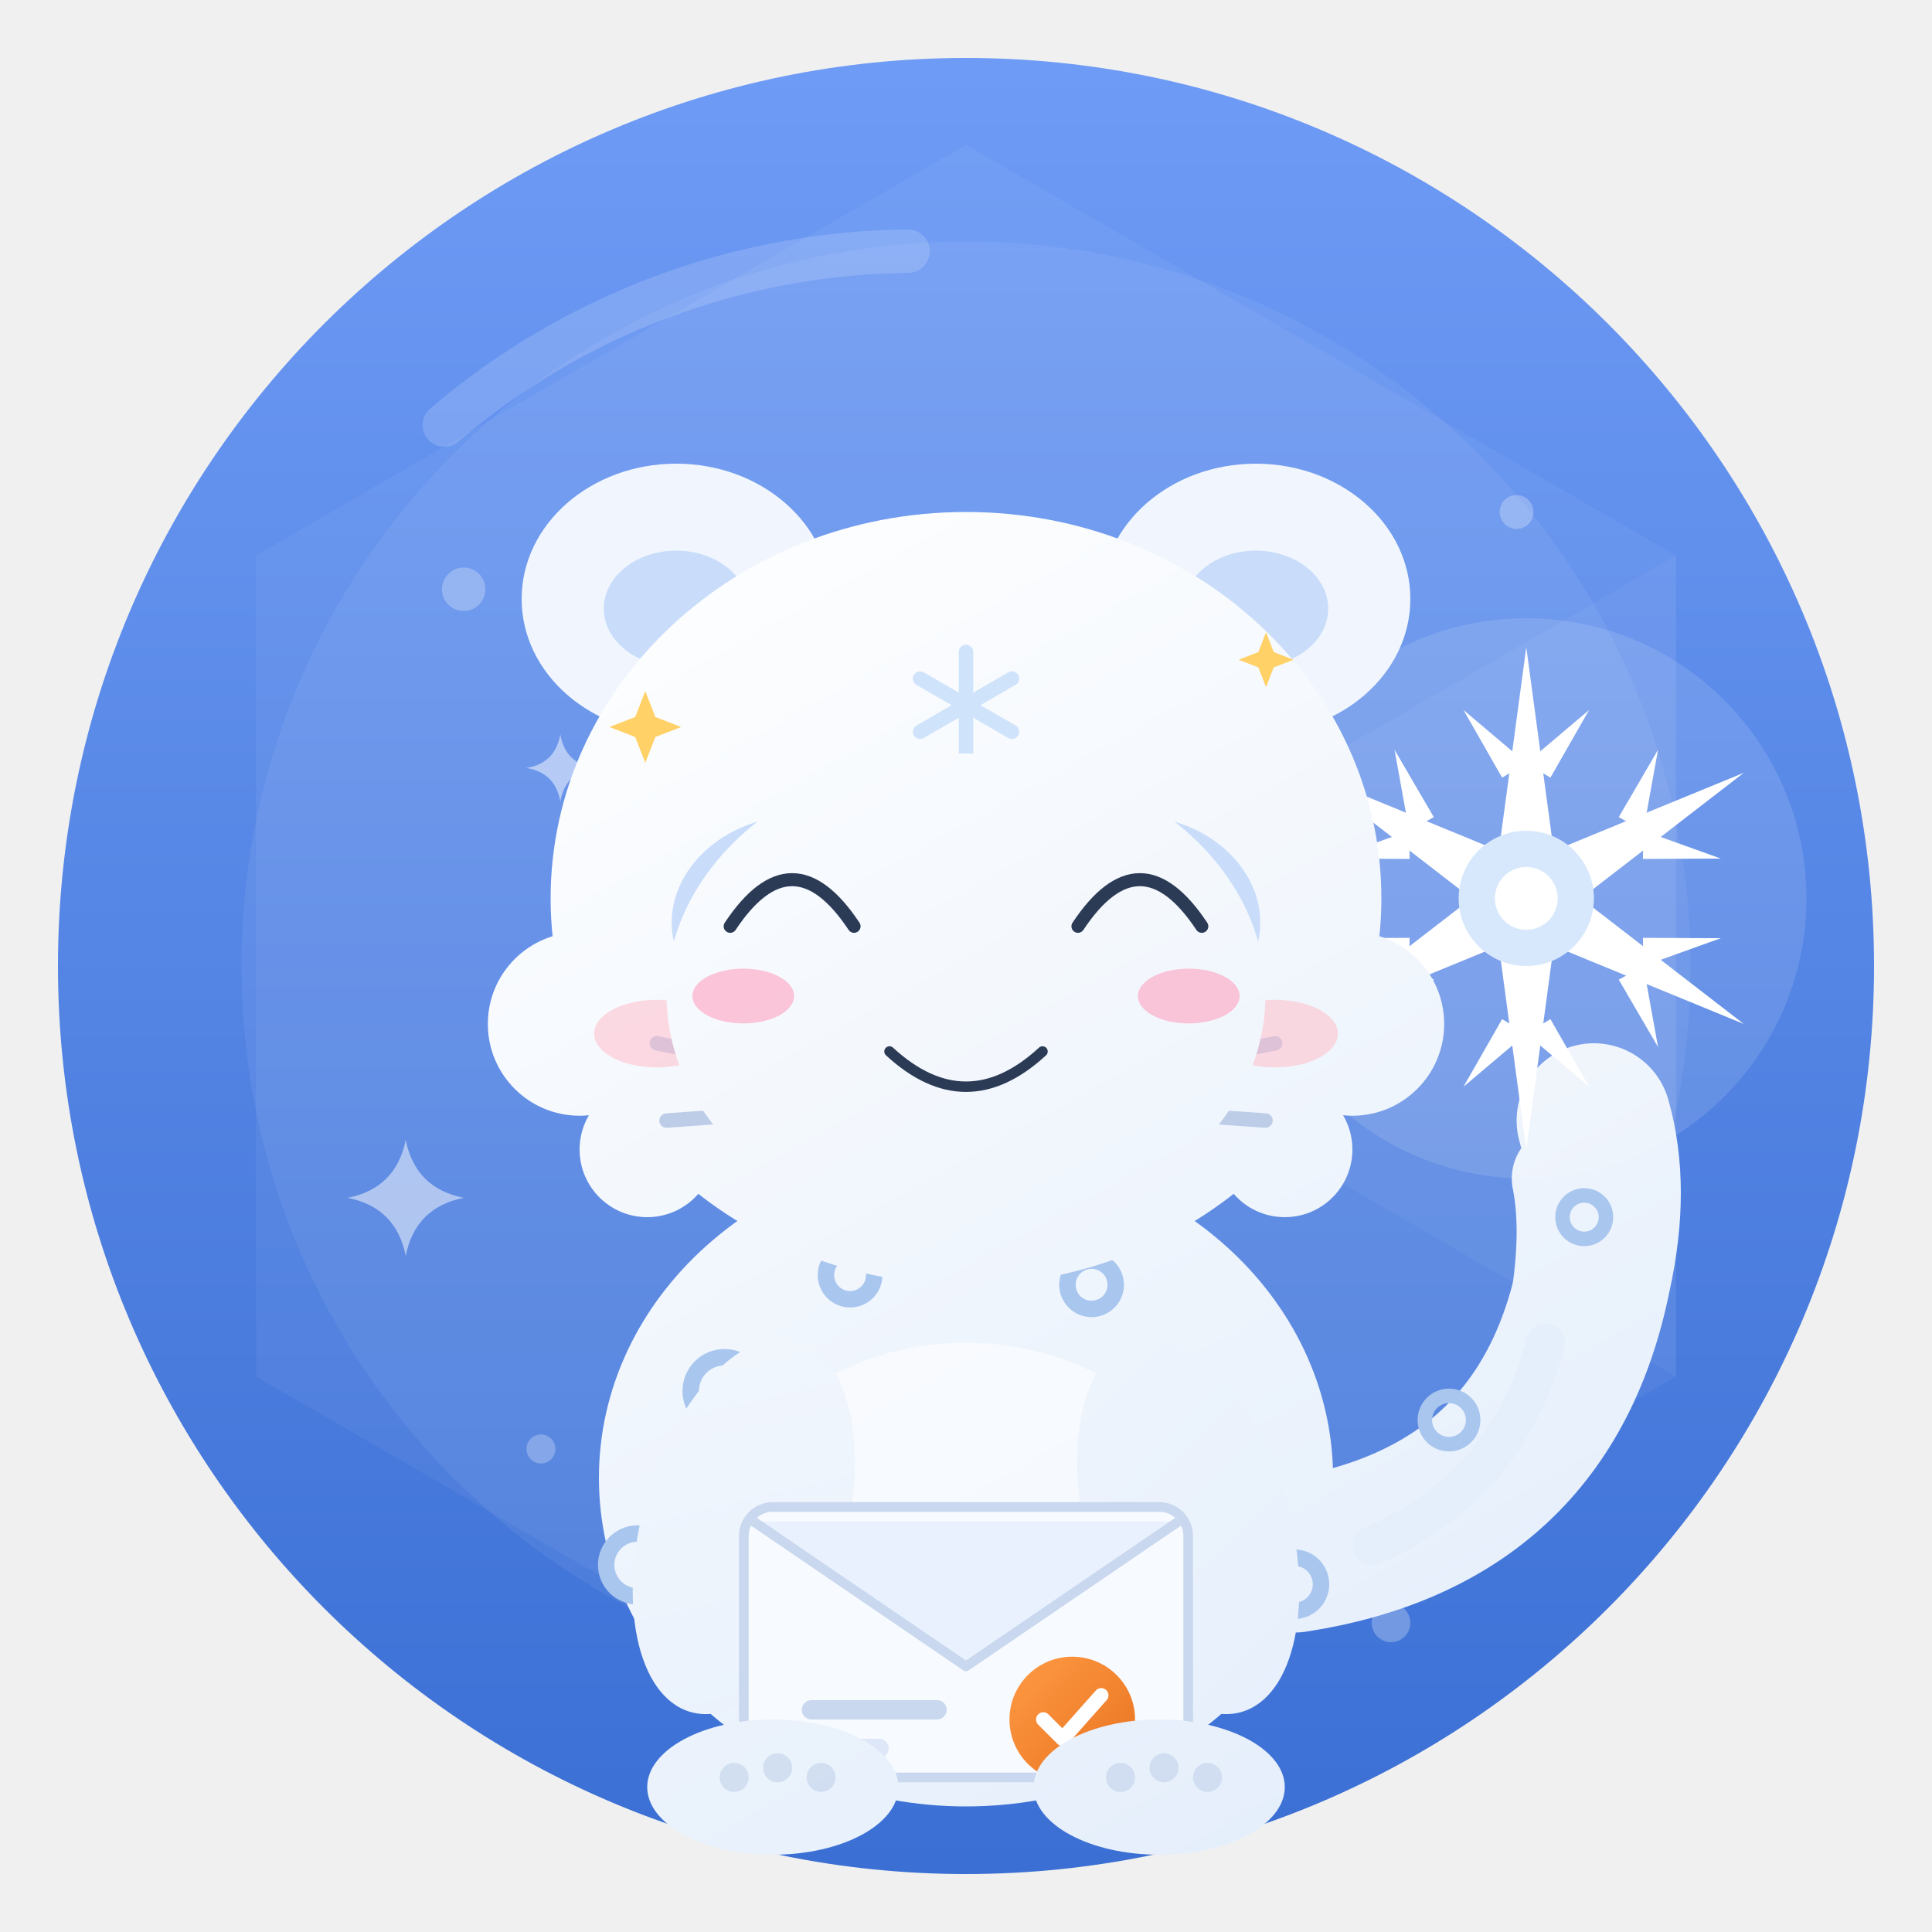
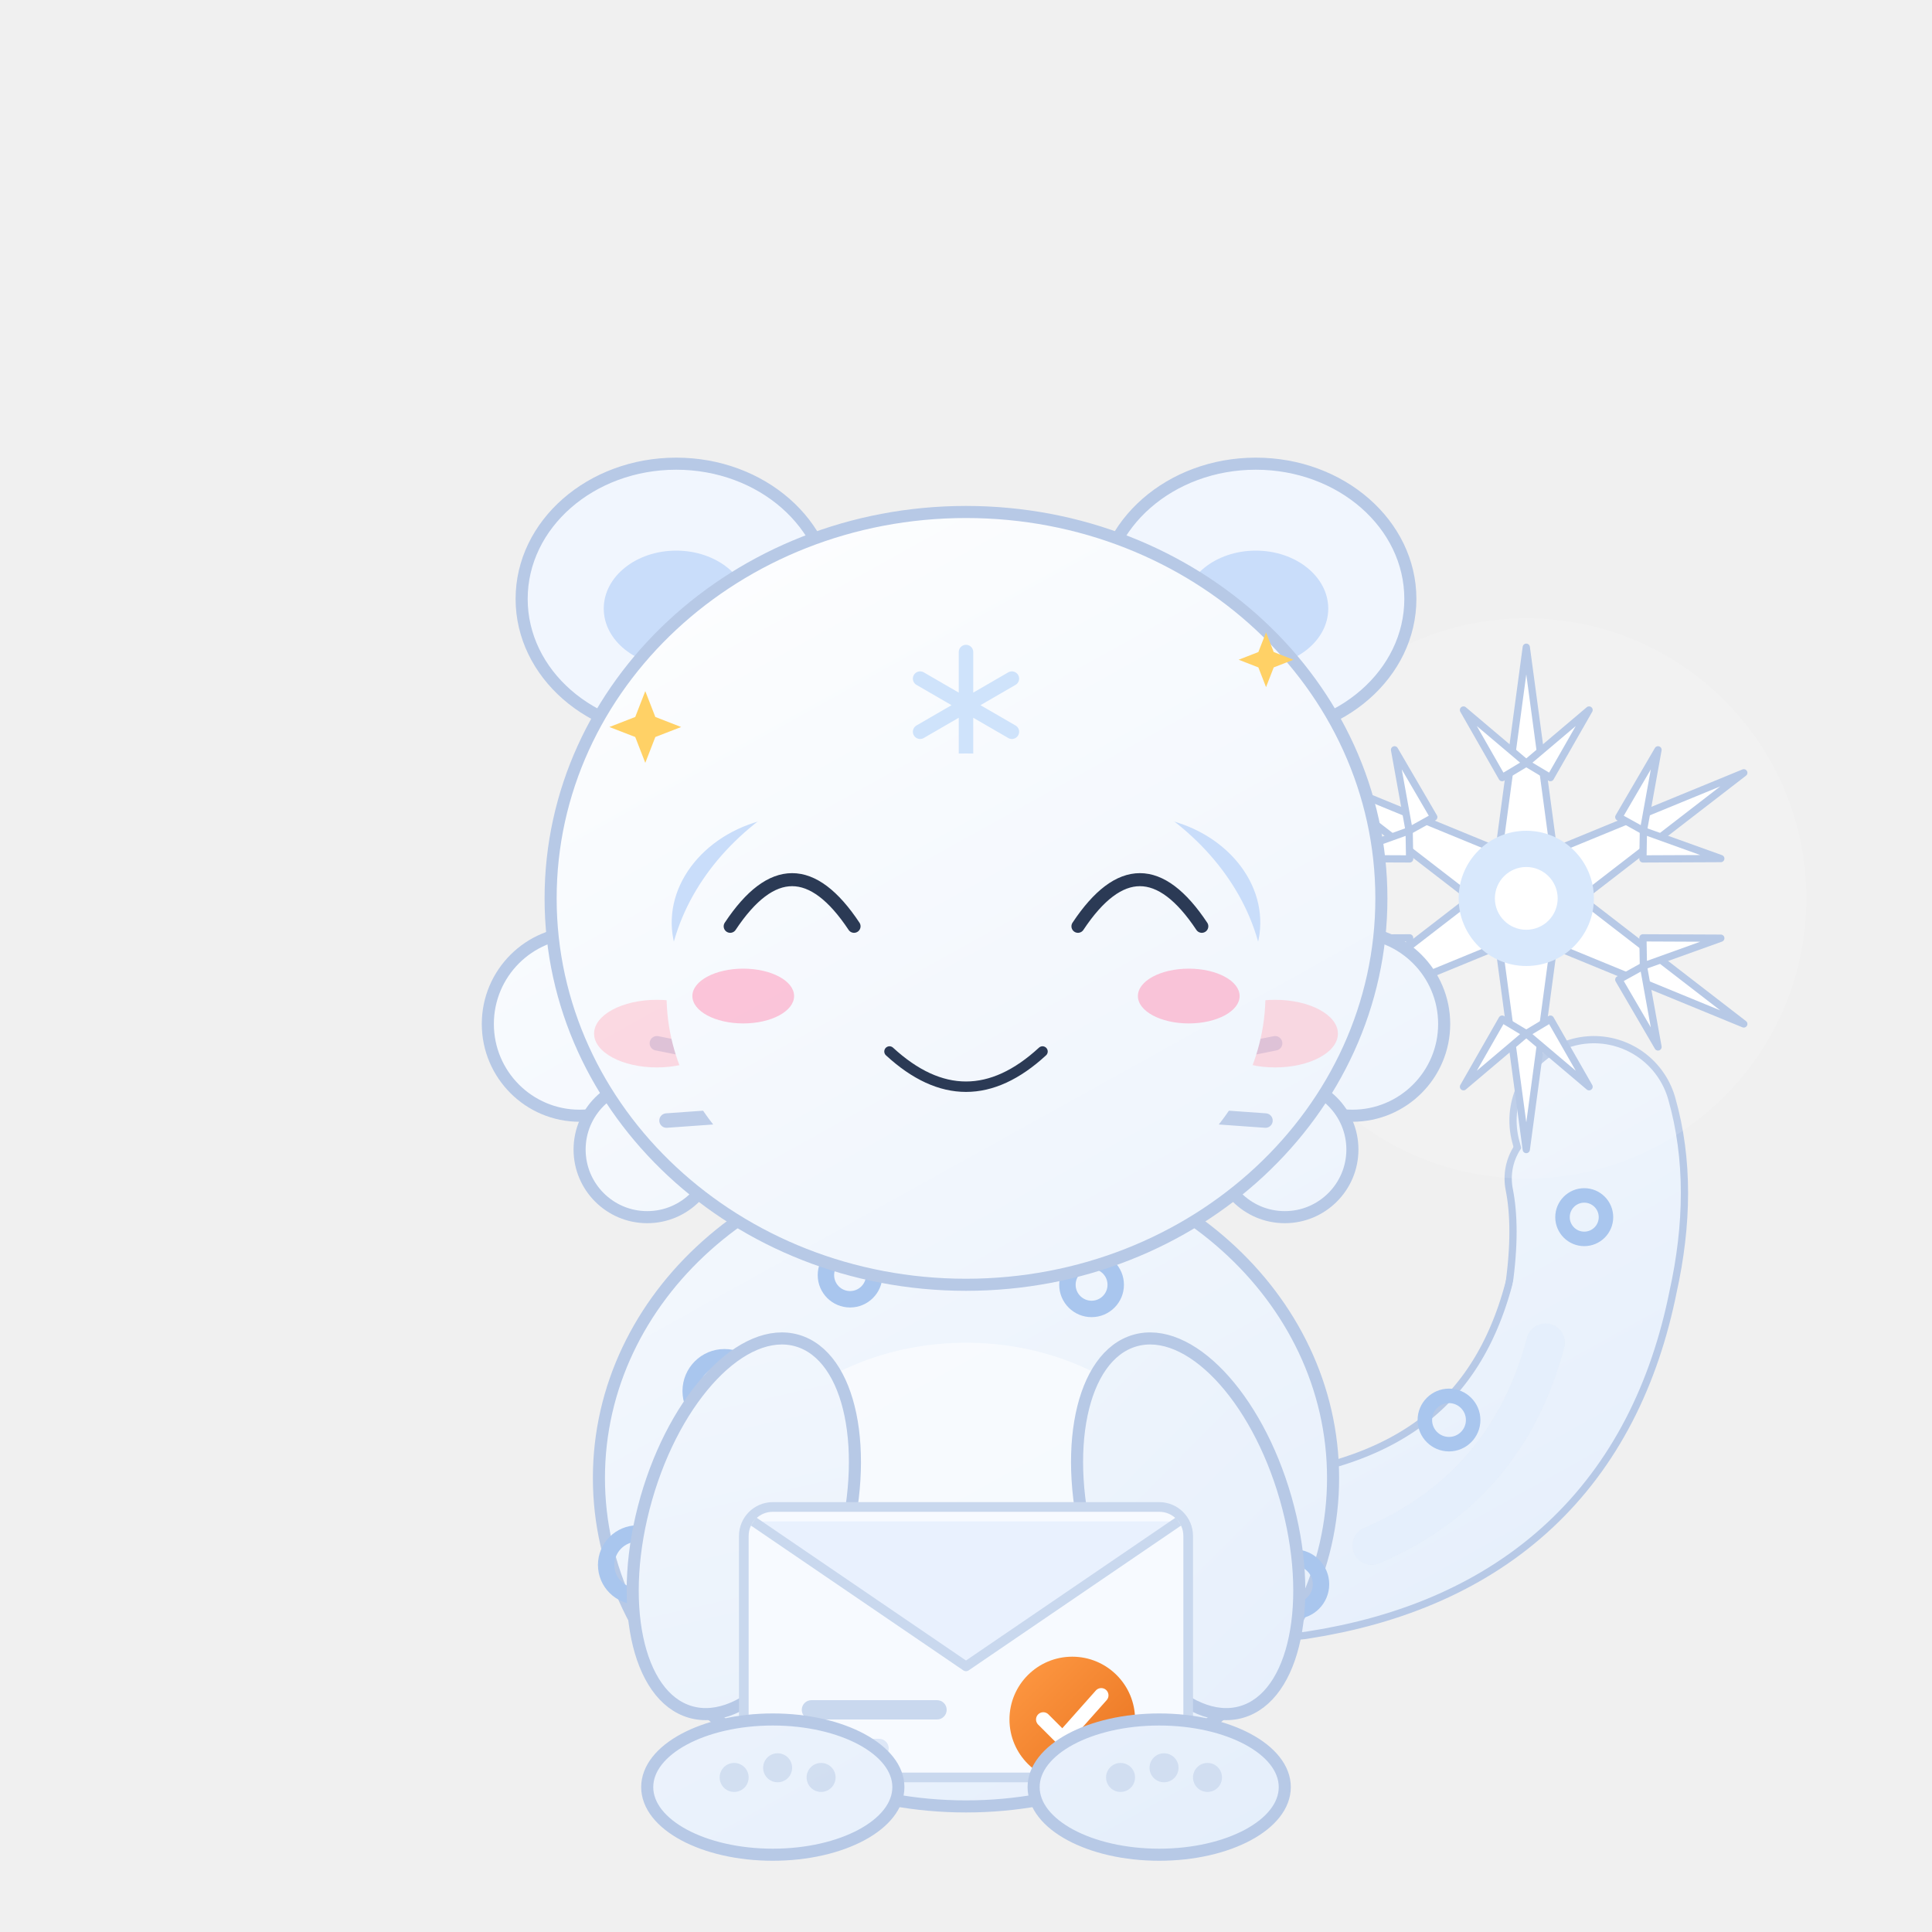
<svg xmlns="http://www.w3.org/2000/svg" viewBox="0 0 400 400" width="400" height="400" role="img" aria-label="霜霜 · 笑 Smile">
  <style>
.ex-motion { animation: ex-bob 3.2s ease-in-out infinite; transform-box: fill-box; transform-origin: 50% 50%; }
.ex-anim-tear { animation: ex-tear 1.8s ease-in infinite; transform-box: fill-box; transform-origin: center; }
.ex-anim-sweat { animation: ex-tear 1.5s ease-in infinite; transform-box: fill-box; transform-origin: center; }
.ex-anim-heart { animation: ex-heart 2.2s ease-out infinite; transform-box: fill-box; transform-origin: center; }
.ex-anim-spark { animation: ex-spark 1.9s ease-in-out infinite; transform-box: fill-box; transform-origin: center; }
.ex-anim-rain { animation: ex-rain 1.4s linear infinite; transform-box: fill-box; transform-origin: center; }
.ex-anim-confetti { animation: ex-confetti 2.4s linear infinite; transform-box: fill-box; transform-origin: center; }
.ex-anim-pulse { animation: ex-pulse 1.6s ease-in-out infinite; transform-box: fill-box; transform-origin: center; }
.ex-anim-knock { animation: ex-knock 0.55s ease-in-out infinite; transform-box: fill-box; transform-origin: center; }
.ex-anim-knockline { animation: ex-knockline 0.55s ease-out infinite; transform-box: fill-box; transform-origin: center; }
.ex-anim-palm { animation: ex-palm 0.9s ease-in-out infinite; transform-box: fill-box; transform-origin: center; }
.ex-anim-steam { animation: ex-steam 1.8s ease-out infinite; transform-box: fill-box; transform-origin: center; }
.ex-anim-shock { animation: ex-shock 0.5s ease-in-out infinite; transform-box: fill-box; transform-origin: center; }
.ex-anim-please { animation: ex-please 1.4s ease-in-out infinite; transform-box: fill-box; transform-origin: center; }
.ex-anim-drift { animation: ex-drift 4.5s ease-in-out infinite; transform-box: fill-box; transform-origin: center; }
@keyframes ex-bob { 0%,100% { transform: translateY(0); } 50% { transform: translateY(-4.32px); } }
@keyframes ex-tear { 0% { transform: translateY(0); opacity: 0; } 18% { opacity: 1; } 100% { transform: translateY(14.85px); opacity: 0; } }
@keyframes ex-heart { 0% { transform: translateY(0) scale(.65); opacity: 0; } 20% { opacity: 1; } 100% { transform: translateY(-24.3px) scale(1.15); opacity: 0; } }
@keyframes ex-spark { 0%,100% { transform: scale(.6) rotate(0deg); opacity: .3; } 50% { transform: scale(1.15) rotate(25deg); opacity: 1; } }
@keyframes ex-rain { 0% { transform: translateY(0); opacity: 0; } 20% { opacity: 1; } 100% { transform: translateY(16.2px); opacity: 0; } }
@keyframes ex-confetti { 0% { transform: translateY(-4.72px) rotate(0deg); opacity: 1; } 100% { transform: translateY(21.6px) rotate(200deg); opacity: 0; } }
@keyframes ex-pulse { 0%,100% { transform: scale(1); opacity: .35; } 50% { transform: scale(1.18); opacity: .7; } }
@keyframes ex-knock { 0%,100% { transform: translateX(6.08px); } 35% { transform: translateX(0); } }
@keyframes ex-knockline { 0%,100% { transform: scaleX(.6); opacity: .35; } 35% { transform: scaleX(1); opacity: 1; } }
@keyframes ex-palm { 0%,100% { transform: translateY(0) rotate(0deg); } 50% { transform: translateY(-1.62px) rotate(-4deg); } }
@keyframes ex-steam { 0% { transform: translateY(0); opacity: .7; } 100% { transform: translateY(-12.15px); opacity: 0; } }
@keyframes ex-shock { 0%,100% { transform: scaleX(.7); opacity: .4; } 50% { transform: scaleX(1.25); opacity: 1; } }
@keyframes ex-please { 0%,100% { transform: translateY(0); } 50% { transform: translateY(-2.43px); } }
@keyframes ex-drift { 0%,100% { transform: translateY(0); } 50% { transform: translateY(-2.7px); } }
@media (prefers-reduced-motion: reduce) {
  .ex-motion, [class*="ex-anim-"] { animation: none !important; }
}
</style>
  <g class="ex-motion ex-smile">
    <g class="ex-base">
      <defs>
-         <linearGradient id="ice" x1="0" y1="0" x2="0" y2="1">
-           <stop offset="0" stop-color="#6E9BF5" />
-           <stop offset="1" stop-color="#3B6FD4" />
-         </linearGradient>
        <linearGradient id="fur" gradientUnits="userSpaceOnUse" x1="120" y1="96" x2="280" y2="384">
          <stop offset="0" stop-color="#FFFFFF" />
          <stop offset="1" stop-color="#E4EEFB" />
        </linearGradient>
        <linearGradient id="seal" x1="0" y1="0" x2="1" y2="1">
          <stop offset="0" stop-color="#FF9A44" />
          <stop offset="1" stop-color="#E8721F" />
        </linearGradient>
-         <g id="sfArm" fill="#FFFFFF">
+         <g id="sfArm" fill="#FFFFFF" stroke="#B7C9E6" stroke-width="1.5" stroke-linejoin="round">
          <path d="M316 190 L309 186 L316 134 L323 186 Z" />
          <path d="M316 158 L303 147 L311 161 Z" />
          <path d="M316 158 L329 147 L321 161 Z" />
        </g>
      </defs>
-       <circle cx="200" cy="200" r="188" fill="url(#ice)" />
-       <circle cx="200" cy="200" r="150" fill="#FFFFFF" opacity="0.06" />
-       <path d="M200 30 L347 115 L347 285 L200 370 L53 285 L53 115 Z" fill="#FFFFFF" opacity="0.05" />
-       <path d="M200 200 L347 115 L347 285 Z" fill="#FFFFFF" opacity="0.04" />
-       <path d="M92 88 A150 150 0 0 1 188 52" stroke="#FFFFFF" stroke-width="9" fill="none" opacity="0.16" stroke-linecap="round" />
-       <g fill="#FFFFFF" opacity="0.26">
-         <circle cx="96" cy="122" r="4.5" />
-         <circle cx="314" cy="106" r="3.5" />
-         <circle cx="288" cy="336" r="4" />
-         <circle cx="112" cy="300" r="3" />
-       </g>
-       <g fill="#FFFFFF" opacity="0.5">
-         <path d="M84 236 Q86 246 96 248 Q86 250 84 260 Q82 250 72 248 Q82 246 84 236 Z" />
-         <path d="M116 152 Q117 158 123 159 Q117 160 116 166 Q115 160 109 159 Q115 158 116 152 Z" />
-       </g>
+       <path d="M268 322 Q320 314 330 264 Q334 246 330 232" stroke="#B7C9E6" stroke-width="35" fill="none" stroke-linecap="round" />
+       <path d="M272 326 Q314 314 324 268 Q326 254 324 244" stroke="#B7C9E6" stroke-width="25" fill="none" stroke-linecap="round" />
      <path d="M268 322 Q320 314 330 264 Q334 246 330 232" stroke="url(#fur)" stroke-width="32" fill="none" stroke-linecap="round" />
      <path d="M272 326 Q314 314 324 268 Q326 254 324 244" stroke="url(#fur)" stroke-width="22" fill="none" stroke-linecap="round" />
      <path d="M284 320 Q312 308 320 278" stroke="#E4EEFB" stroke-width="8" fill="none" stroke-linecap="round" opacity="0.85" />
      <circle cx="316" cy="186" r="58" fill="#FFFFFF" opacity="0.12" />
      <g>
        <use href="#sfArm" />
        <use href="#sfArm" transform="rotate(60 316 186)" />
        <use href="#sfArm" transform="rotate(120 316 186)" />
        <g transform="rotate(180 316 186)">
          <use href="#sfArm" />
          <use href="#sfArm" transform="rotate(60 316 186)" />
          <use href="#sfArm" transform="rotate(120 316 186)" />
        </g>
      </g>
      <circle cx="316" cy="186" r="14" fill="#D8E8FC" />
      <circle cx="316" cy="186" r="6.5" fill="#FFFFFF" />
      <g fill="none" stroke="#A9C6EE" stroke-width="3">
        <circle cx="300" cy="294" r="5" />
        <circle cx="328" cy="252" r="4.5" />
      </g>
-       <ellipse cx="200" cy="306" rx="76" ry="68" fill="url(#fur)" />
+       <ellipse cx="200" cy="306" rx="76" ry="68" fill="url(#fur)" stroke="#B7C9E6" stroke-width="2.5" />
      <ellipse cx="200" cy="322" rx="52" ry="44" fill="#FFFFFF" opacity="0.55" />
      <g fill="none" stroke="#A9C6EE" stroke-width="3.4">
        <circle cx="150" cy="288" r="7" />
        <circle cx="250" cy="294" r="6" />
        <circle cx="132" cy="324" r="6.5" />
        <circle cx="268" cy="328" r="5.5" />
        <circle cx="176" cy="264" r="5" />
        <circle cx="226" cy="266" r="5" />
      </g>
-       <ellipse cx="154" cy="316" rx="21" ry="40" fill="url(#fur)" transform="rotate(16 154 316)" />
-       <ellipse cx="246" cy="316" rx="21" ry="40" fill="url(#fur)" transform="rotate(-16 246 316)" />
+       <ellipse cx="154" cy="316" rx="21" ry="40" fill="url(#fur)" stroke="#B7C9E6" stroke-width="2.5" transform="rotate(16 154 316)" />
+       <ellipse cx="246" cy="316" rx="21" ry="40" fill="url(#fur)" stroke="#B7C9E6" stroke-width="2.5" transform="rotate(-16 246 316)" />
      <g>
        <rect x="154" y="312" width="92" height="56" rx="6" fill="#F7FAFF" stroke="#C9D8EE" stroke-width="2" />
        <path d="M156 315 L200 345 L244 315" fill="#E9F1FE" stroke="#C9D8EE" stroke-width="2" stroke-linejoin="round" />
        <rect x="166" y="352" width="30" height="4" rx="2" fill="#C9D8EE" />
        <rect x="166" y="360" width="18" height="4" rx="2" fill="#DDE7F7" />
        <circle cx="222" cy="356" r="13" fill="url(#seal)" />
        <path d="M216 356 L220 360 L228 351" stroke="#FFFFFF" stroke-width="3" fill="none" stroke-linecap="round" stroke-linejoin="round" />
      </g>
-       <ellipse cx="160" cy="370" rx="26" ry="14" fill="url(#fur)" />
-       <ellipse cx="240" cy="370" rx="26" ry="14" fill="url(#fur)" />
+       <ellipse cx="160" cy="370" rx="26" ry="14" fill="url(#fur)" stroke="#B7C9E6" stroke-width="2.5" />
+       <ellipse cx="240" cy="370" rx="26" ry="14" fill="url(#fur)" stroke="#B7C9E6" stroke-width="2.5" />
      <g fill="#C9D8EE" opacity="0.75">
        <circle cx="152" cy="368" r="3" />
        <circle cx="161" cy="366" r="3" />
        <circle cx="170" cy="368" r="3" />
        <circle cx="232" cy="368" r="3" />
        <circle cx="241" cy="366" r="3" />
        <circle cx="250" cy="368" r="3" />
      </g>
-       <ellipse cx="140" cy="124" rx="32" ry="28" fill="#F1F6FE" />
-       <ellipse cx="260" cy="124" rx="32" ry="28" fill="#F1F6FE" />
+       <ellipse cx="140" cy="124" rx="32" ry="28" fill="#F1F6FE" stroke="#B7C9E6" stroke-width="2.5" />
+       <ellipse cx="260" cy="124" rx="32" ry="28" fill="#F1F6FE" stroke="#B7C9E6" stroke-width="2.5" />
      <ellipse cx="140" cy="126" rx="15" ry="12" fill="#C9DDFA" />
      <ellipse cx="260" cy="126" rx="15" ry="12" fill="#C9DDFA" />
-       <ellipse cx="200" cy="186" rx="86" ry="80" fill="url(#fur)" />
-       <circle cx="120" cy="212" r="19" fill="url(#fur)" />
-       <circle cx="280" cy="212" r="19" fill="url(#fur)" />
-       <circle cx="134" cy="238" r="14" fill="url(#fur)" />
-       <circle cx="266" cy="238" r="14" fill="url(#fur)" />
+       <circle cx="120" cy="212" r="19" fill="url(#fur)" stroke="#B7C9E6" stroke-width="2.5" />
+       <circle cx="280" cy="212" r="19" fill="url(#fur)" stroke="#B7C9E6" stroke-width="2.5" />
+       <circle cx="134" cy="238" r="14" fill="url(#fur)" stroke="#B7C9E6" stroke-width="2.5" />
+       <circle cx="266" cy="238" r="14" fill="url(#fur)" stroke="#B7C9E6" stroke-width="2.5" />
+       <ellipse cx="200" cy="186" rx="86" ry="80" fill="url(#fur)" stroke="#B7C9E6" stroke-width="2.5" />
      <g stroke="#CFE3FB" stroke-width="3" stroke-linecap="round" fill="none">
        <path d="M200 135 V157 M190.5 140.5 L209.5 151.5 M190.5 151.5 L209.5 140.5" />
      </g>
      <ellipse cx="164" cy="190" rx="25" ry="21" fill="#C9DDFA" transform="rotate(-8 164 190)" />
      <ellipse cx="236" cy="190" rx="25" ry="21" fill="#C9DDFA" transform="rotate(8 236 190)" />
      <circle cx="164" cy="188" r="13.5" fill="#FFFFFF" />
      <circle cx="236" cy="188" r="13.5" fill="#FFFFFF" />
      <circle cx="167" cy="190" r="9.5" fill="#5B8DEF" />
      <circle cx="233" cy="190" r="9.5" fill="#5B8DEF" />
      <circle cx="168" cy="191" r="5.5" fill="#16233A" />
      <circle cx="232" cy="191" r="5.5" fill="#16233A" />
      <circle cx="163" cy="185" r="4" fill="#FFFFFF" />
      <circle cx="172" cy="196" r="1.8" fill="#FFFFFF" />
      <circle cx="237" cy="185" r="4" fill="#FFFFFF" />
      <circle cx="228" cy="196" r="1.8" fill="#FFFFFF" />
      <path d="M192 212 Q200 205 208 212 Q205 223 200 223 Q195 223 192 212 Z" fill="#2B3A55" />
      <path d="M186 228 Q194 238 200 229 Q206 238 214 228" stroke="#2B3A55" stroke-width="3.6" fill="none" stroke-linecap="round" stroke-linejoin="round" />
      <g stroke="#B7C9E6" stroke-width="3" stroke-linecap="round" opacity="0.9">
        <path d="M166 222 L136 216" />
        <path d="M166 230 L138 232" />
        <path d="M234 222 L264 216" />
        <path d="M234 230 L262 232" />
      </g>
      <ellipse cx="136" cy="214" rx="13" ry="7" fill="#FFB8C6" opacity="0.5" />
      <ellipse cx="264" cy="214" rx="13" ry="7" fill="#FFB8C6" opacity="0.5" />
    </g>
    <g class="ex-face">
      <ellipse cx="200" cy="206" rx="62" ry="50" fill="url(#fur)" />
      <path d="M 151.18,191.78 Q 164,172.47 176.82,191.78" fill="none" stroke="#2B3A55" stroke-width="2.7" stroke-linecap="round" />
      <path d="M 223.18,191.78 Q 236,172.47 248.82,191.78" fill="none" stroke="#2B3A55" stroke-width="2.7" stroke-linecap="round" />
      <path d="M 184.16,217.7 Q 200,232.28 215.84,217.7" fill="none" stroke="#2B3A55" stroke-width="2.16" stroke-linecap="round" />
      <ellipse cx="153.88" cy="206.22" rx="10.53" ry="5.67" fill="#FF8FB3" opacity="0.5" />
      <ellipse cx="246.12" cy="206.22" rx="10.53" ry="5.67" fill="#FF8FB3" opacity="0.5" />
      <path class="ex-anim-spark" style="animation-delay:0.0s" d="M 133.6,143.09 L 135.68,148.44 L 141.02,150.52 L 135.68,152.59 L 133.6,157.94 L 131.52,152.59 L 126.17,150.52 L 131.52,148.44 Z" fill="#FFD166" />
      <path class="ex-anim-spark" style="animation-delay:0.5s" d="M 262.12,130.92 L 263.71,135 L 267.79,136.59 L 263.71,138.18 L 262.12,142.26 L 260.53,138.18 L 256.45,136.59 L 260.53,135 Z" fill="#FFD166" />
    </g>
  </g>
</svg>
